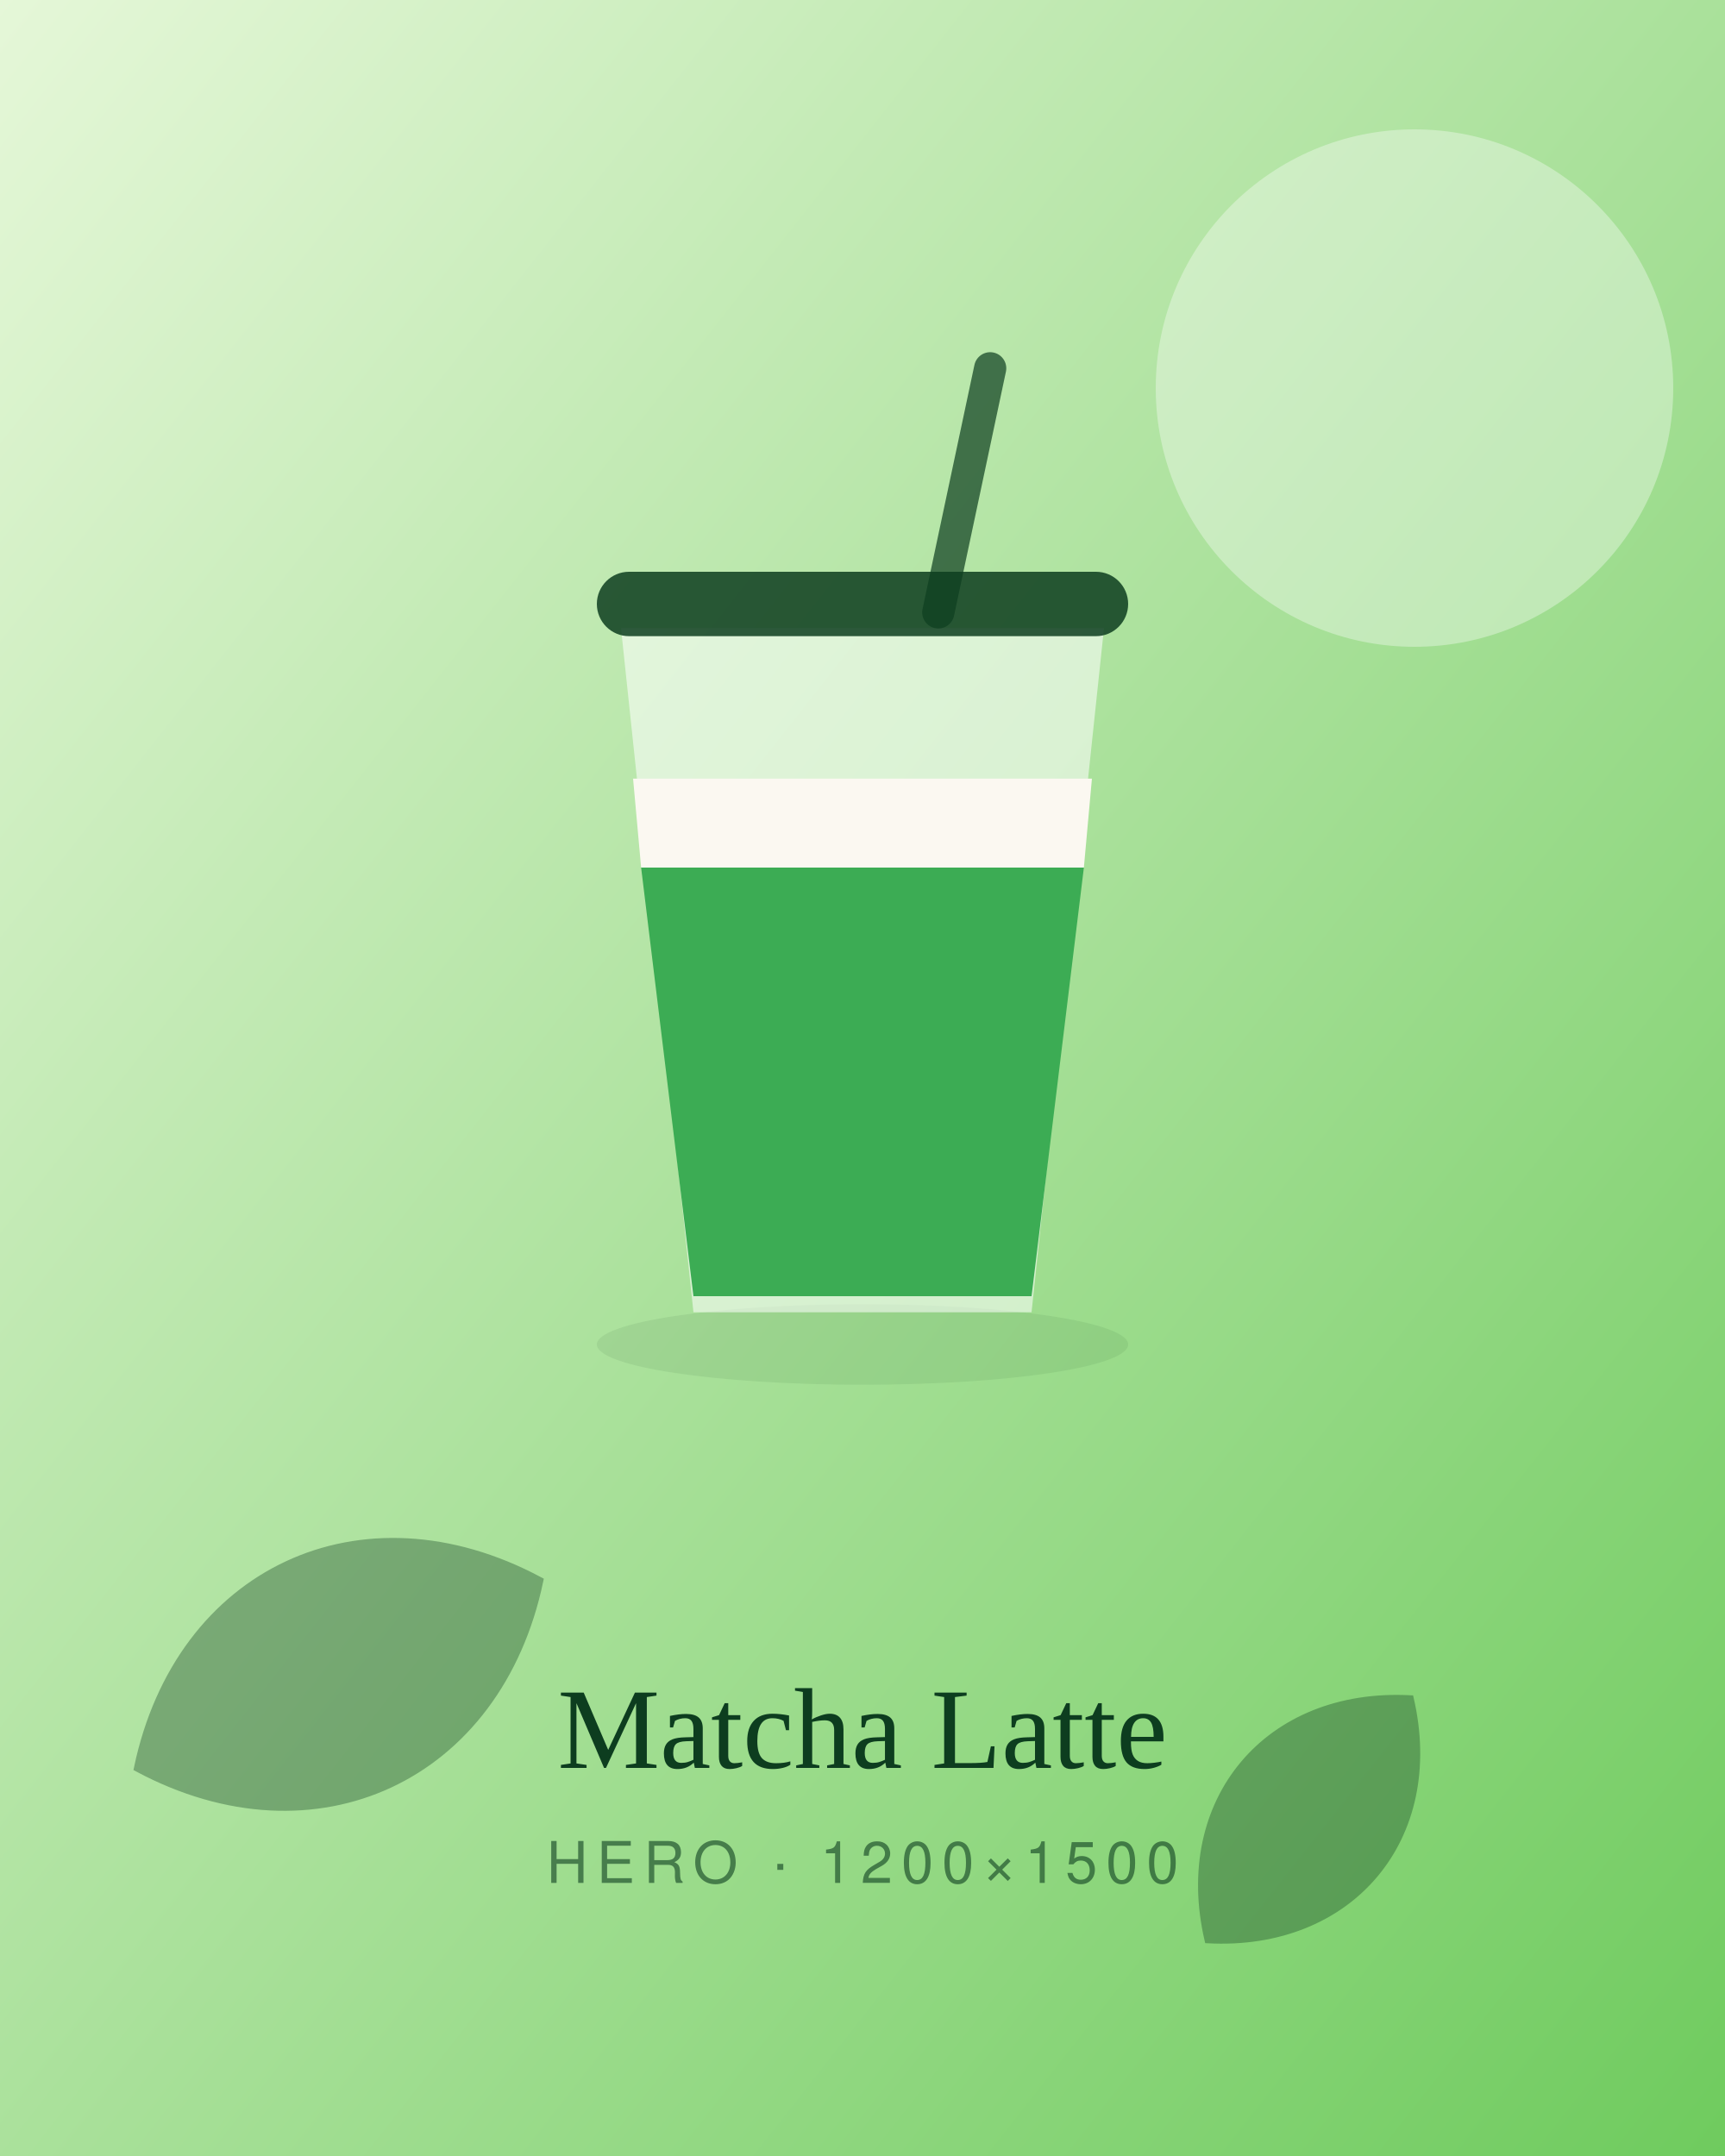
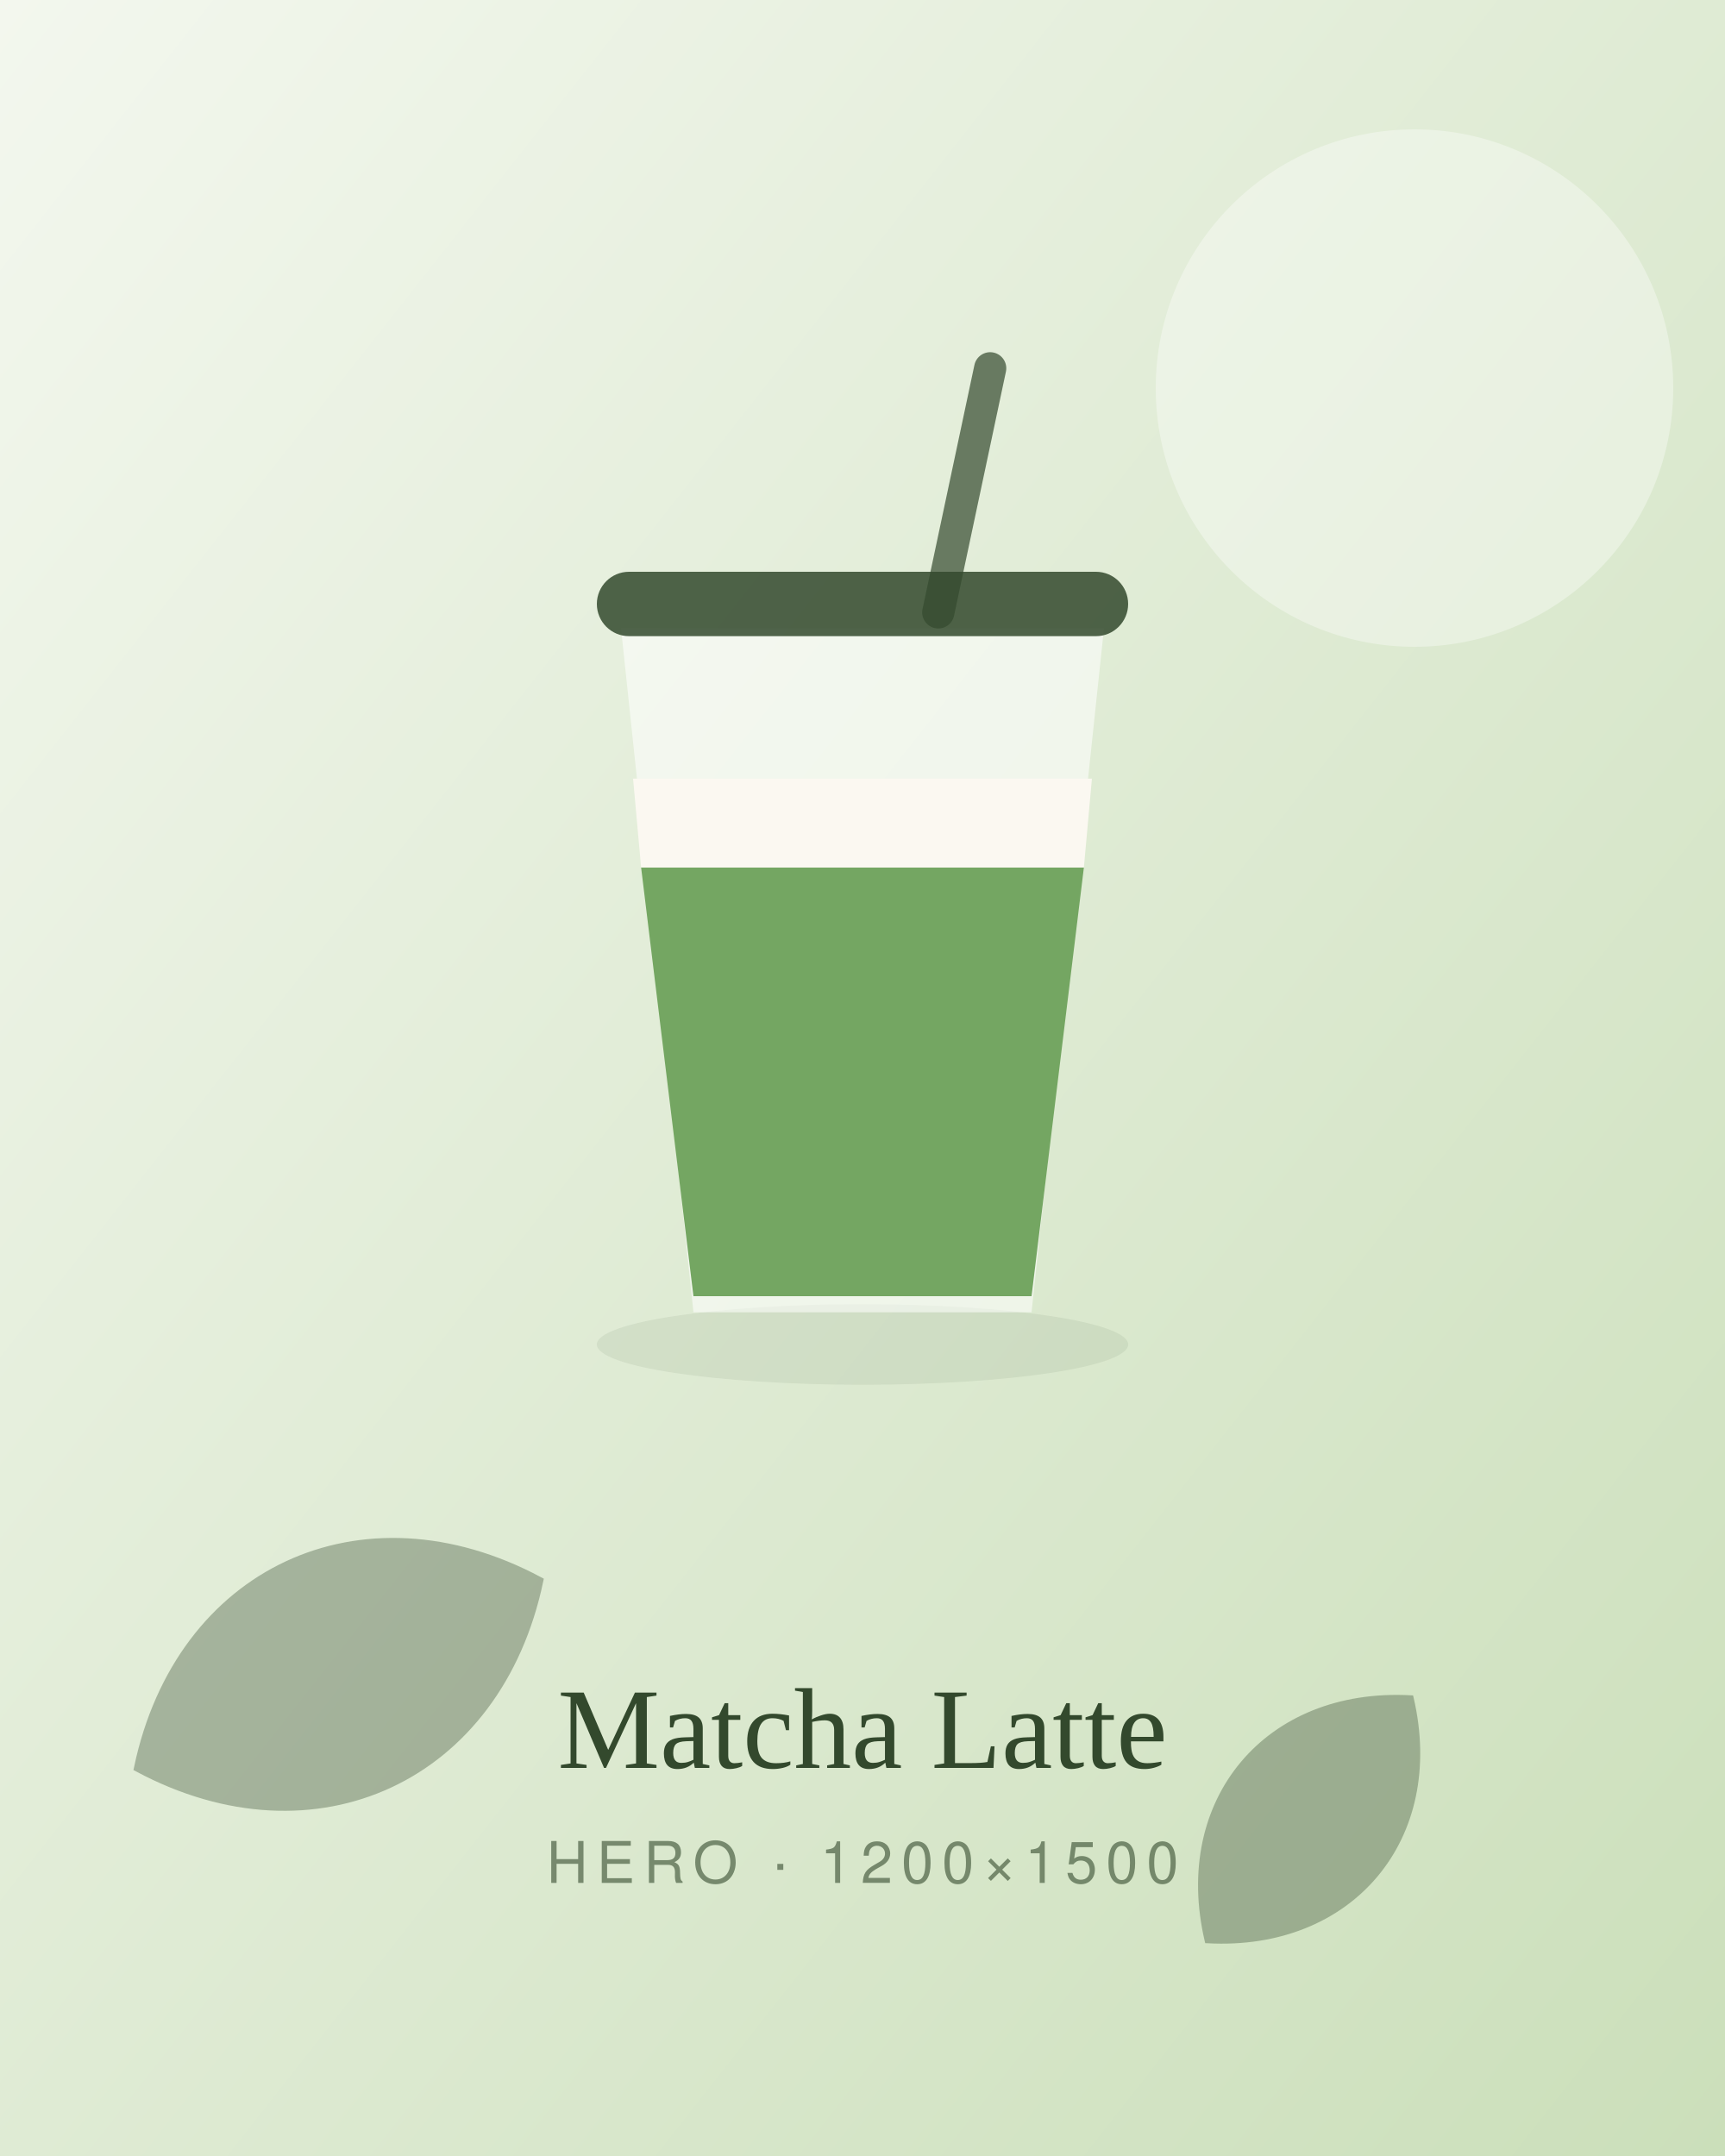
<svg xmlns="http://www.w3.org/2000/svg" width="1200" height="1500" viewBox="0 0 1200 1500" role="img" aria-label="Matcha Latte">
  <defs>
    <linearGradient id="bg" x1="0" y1="0" x2="1" y2="1">
-       <stop offset="0" stop-color="#E5F7D8" />
-       <stop offset="1" stop-color="#6FCB5E" />
+       <stop offset="0" stop-color="#F3F7EE" />
+       <stop offset="1" stop-color="#CBDFBA" />
    </linearGradient>
  </defs>
  <rect width="100%" height="100%" fill="url(#bg)" />
  <circle cx="984" cy="270" r="180" fill="#ffffff" opacity="0.35" />
-   <path transform="translate(96 1230) rotate(-25) scale(2.8)" d="M0 0 C 30 -40, 80 -40, 110 0 C 80 40, 30 40, 0 0 Z M 0 0 L 110 0" fill="#0D3D1F" stroke="#0D3D1F" stroke-width="2" opacity="0.35" />
-   <path transform="translate(840 1350) rotate(-50) scale(2)" d="M0 0 C 30 -40, 80 -40, 110 0 C 80 40, 30 40, 0 0 Z M 0 0 L 110 0" fill="#0D3D1F" stroke="#0D3D1F" stroke-width="2" opacity="0.35" />
+   <path transform="translate(96 1230) rotate(-25) scale(2.8)" d="M0 0 C 30 -40, 80 -40, 110 0 C 80 40, 30 40, 0 0 Z M 0 0 L 110 0" fill="#33492D" stroke="#33492D" stroke-width="2" opacity="0.35" />
+   <path transform="translate(840 1350) rotate(-50) scale(2)" d="M0 0 C 30 -40, 80 -40, 110 0 C 80 40, 30 40, 0 0 Z M 0 0 L 110 0" fill="#33492D" stroke="#33492D" stroke-width="2" opacity="0.35" />
  <g>
-     <ellipse cx="600" cy="935.4" rx="184.8" ry="28" fill="#0D3D1F" opacity="0.08" />
+     <ellipse cx="600" cy="935.4" rx="184.8" ry="28" fill="#33492D" opacity="0.08" />
    <path d="M 432 437 L 768 437 L 717.6 913 L 482.4 913 Z" fill="#ffffff" opacity="0.55" />
-     <path d="M 446 603.6 L 754 603.6 L 717.6 901.8 L 482.4 901.8 Z" fill="#3CAC54" />
+     <path d="M 446 603.6 L 754 603.6 L 717.6 901.8 L 482.4 901.8 Z" fill="#74A662" />
    <path d="M 440.4 541.72 L 759.6 541.72 L 754 603.6 L 446 603.6 Z" fill="#FBF8F1" />
-     <rect x="415.2" y="397.8" width="369.6" height="44.8" rx="22.4" fill="#0D3D1F" opacity="0.85" />
-     <rect x="639.2" y="241" width="22.4" height="196" rx="11.2" fill="#0D3D1F" opacity="0.7" transform="rotate(12 650.4 437)" />
+     <rect x="415.2" y="397.8" width="369.6" height="44.8" rx="22.4" fill="#33492D" opacity="0.85" />
+     <rect x="639.2" y="241" width="22.4" height="196" rx="11.2" fill="#33492D" opacity="0.7" transform="rotate(12 650.4 437)" />
  </g>
-   <text x="50%" y="1230" text-anchor="middle" font-family="Georgia, 'Times New Roman', serif" font-size="80" fill="#0D3D1F">Matcha Latte</text>
-   <text x="50%" y="1310" text-anchor="middle" font-family="Helvetica, Arial, sans-serif" font-size="40" letter-spacing="6" fill="#0D3D1F" opacity="0.6">HERO · 1200×1500</text>
+   <text x="50%" y="1230" text-anchor="middle" font-family="Georgia, 'Times New Roman', serif" font-size="80" fill="#33492D">Matcha Latte</text>
+   <text x="50%" y="1310" text-anchor="middle" font-family="Helvetica, Arial, sans-serif" font-size="40" letter-spacing="6" fill="#33492D" opacity="0.6">HERO · 1200×1500</text>
</svg>
